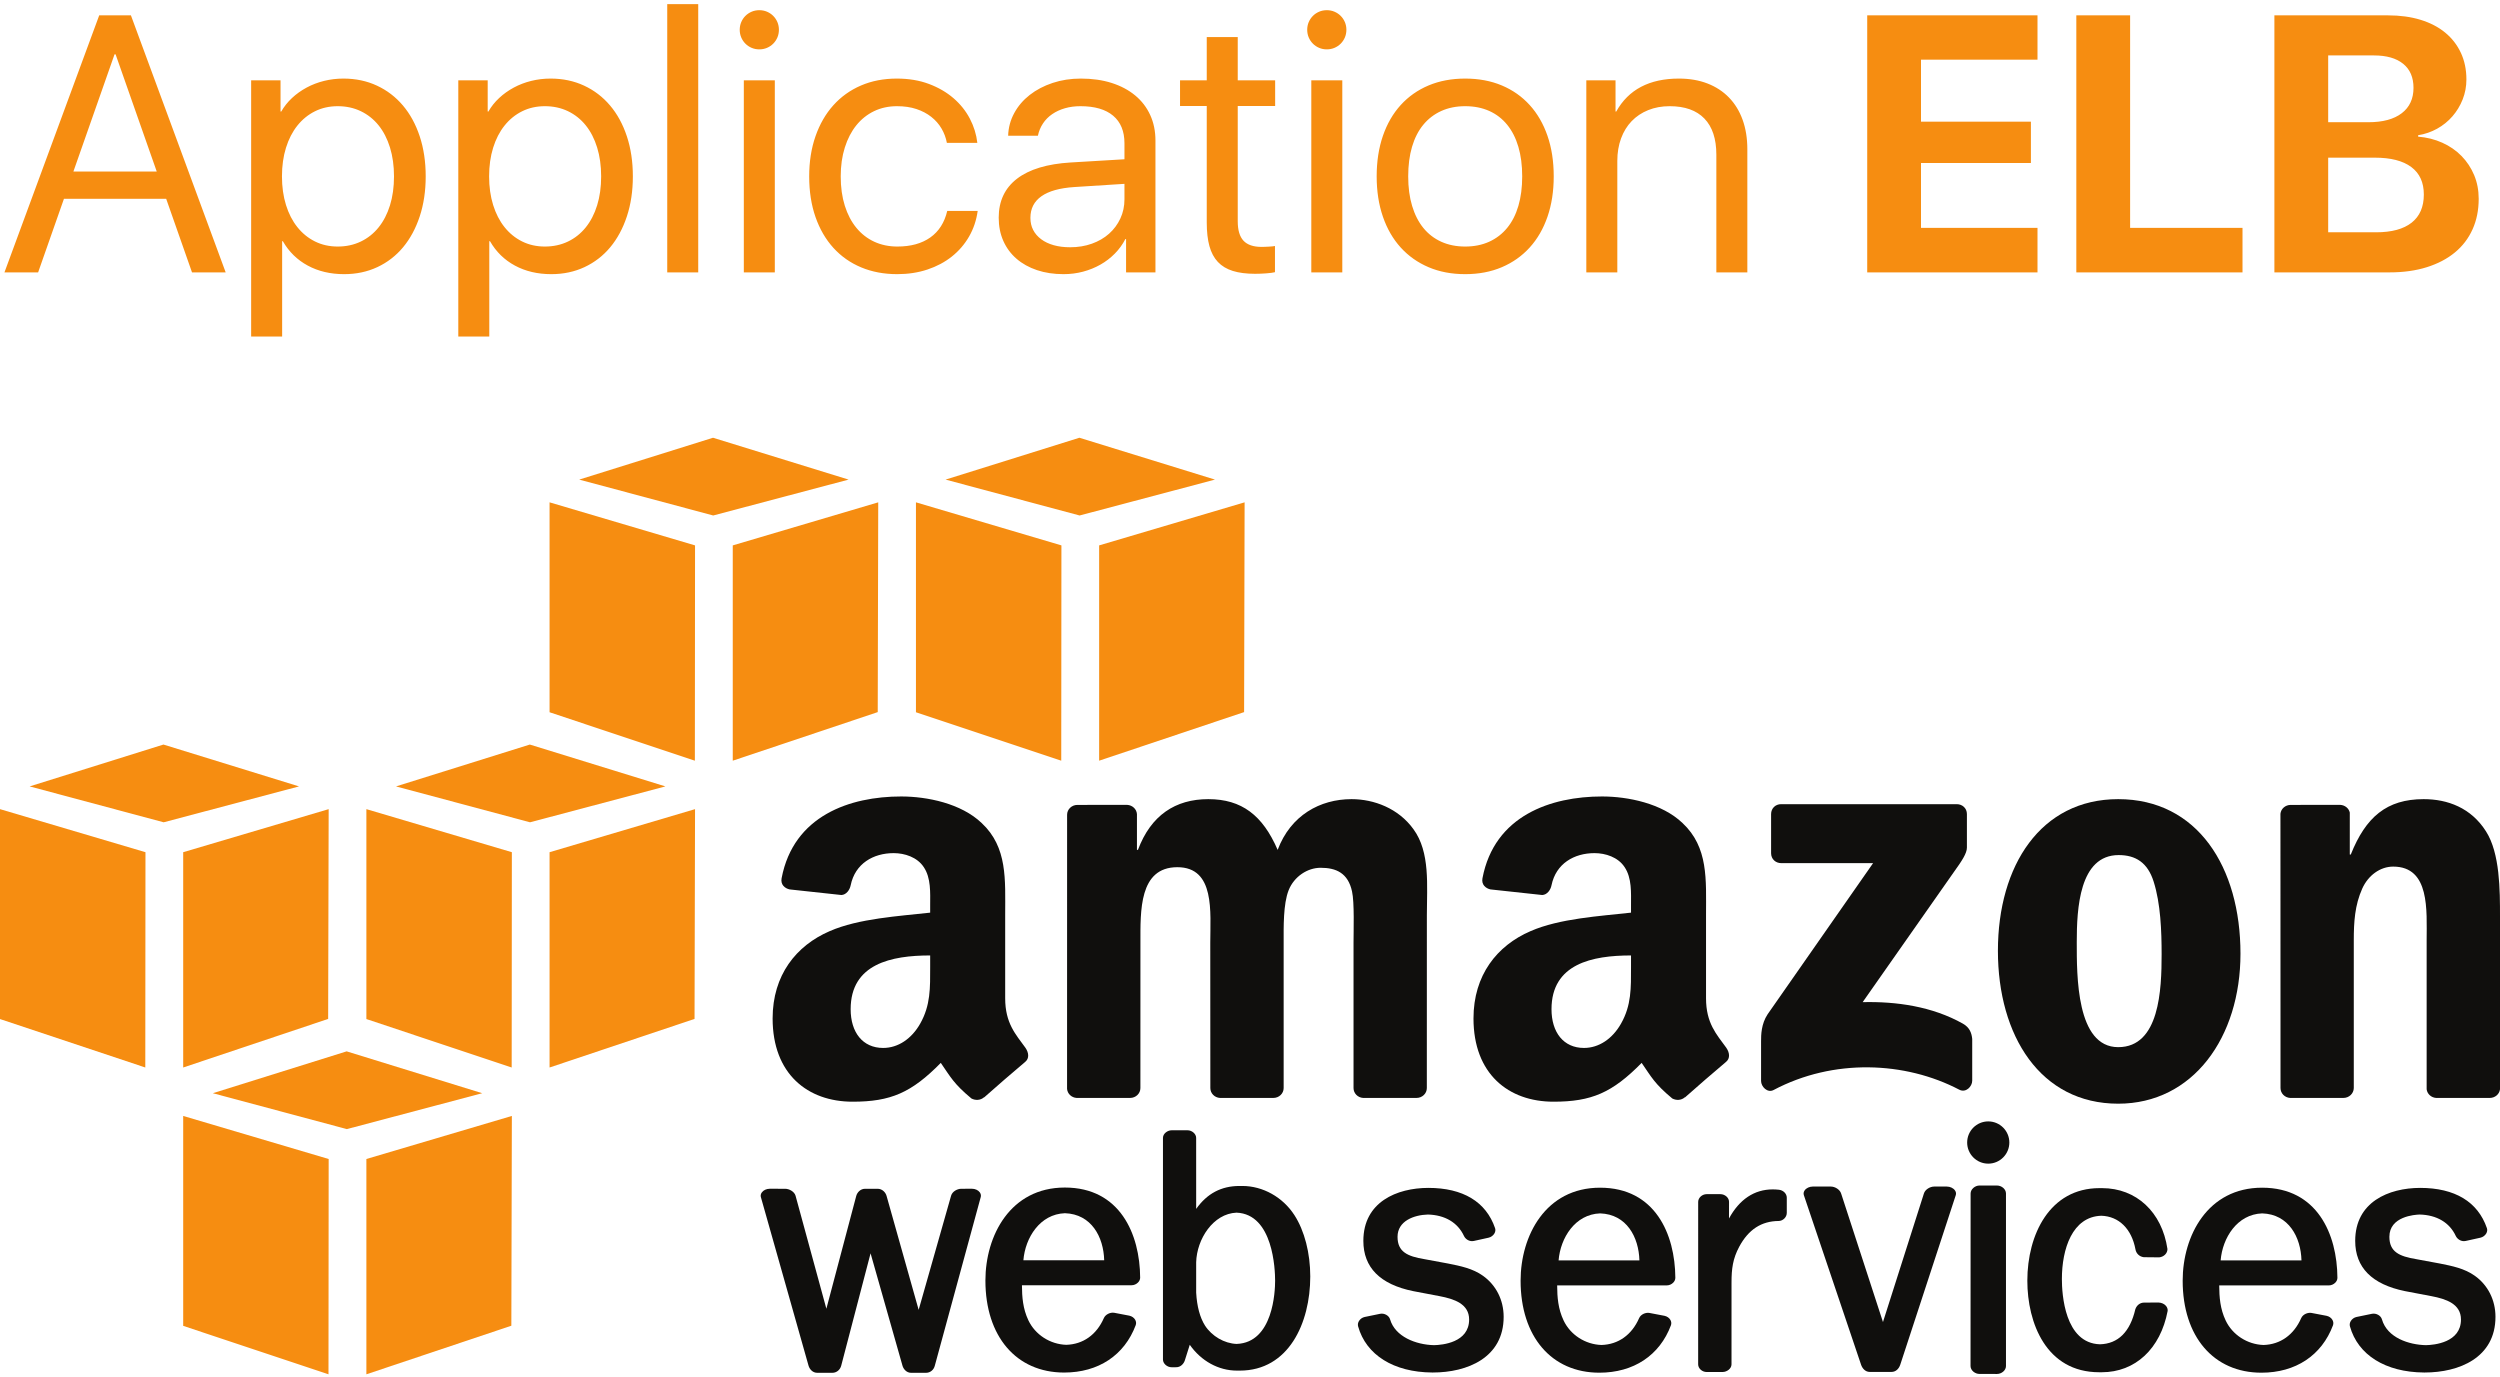
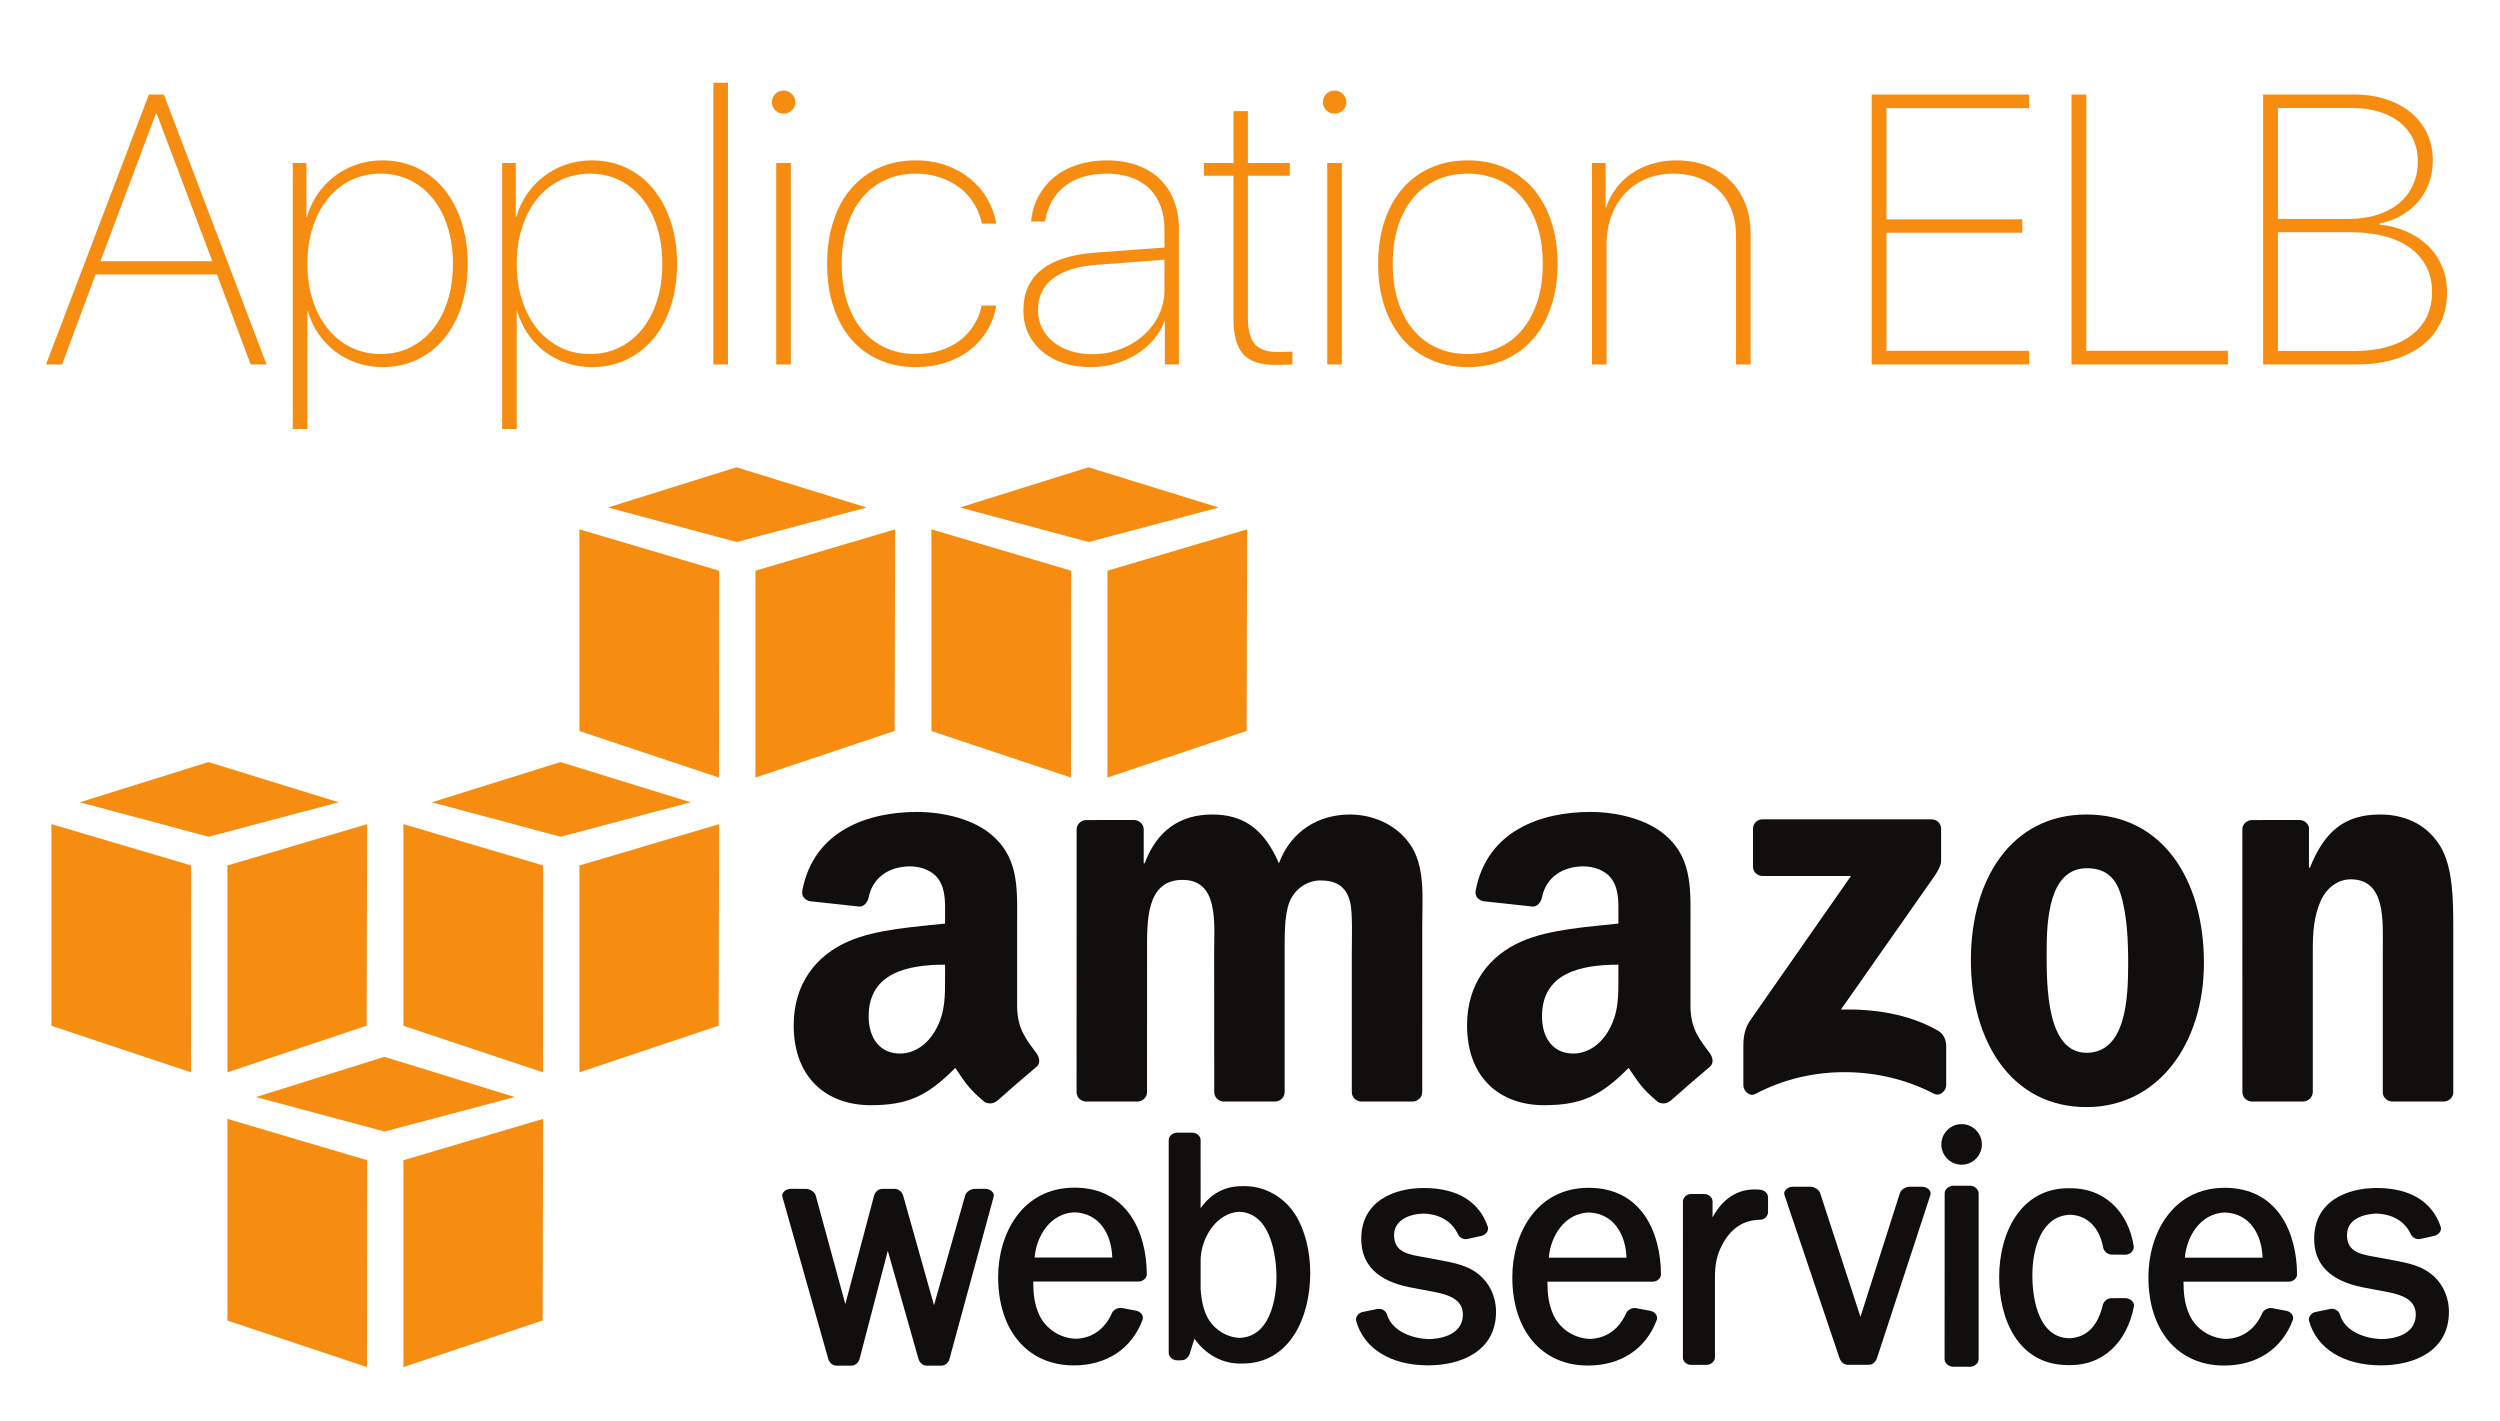
- <svg xmlns="http://www.w3.org/2000/svg" width="514px" height="283px" viewBox="0 0 514 283" version="1.1">
+ <svg xmlns="http://www.w3.org/2000/svg" width="535px" height="304px" viewBox="0 0 535 304" version="1.1">
  <defs />
  <g id="Page-1" stroke="none" stroke-width="1" fill="none" fill-rule="evenodd">
-     <g id="AWS" transform="translate(0, 90)">
+     <g id="AWS-logo" transform="translate(11, 100)">
      <g id="g10" transform="translate(257, 96.27867) scale(1, -1) translate(-257, -96.27867) ">
        <g id="g12">
          <path d="M142.864,126.158 L112.991,136.118 L112.991,179.278 L142.901,170.424 L142.864,126.158" id="path14" fill="#F68D11" />
          <path d="M150.655,170.424 L180.565,179.278 L180.461,136.148 L150.655,126.158 L150.655,170.424" id="path16" fill="#F68D11" />
          <path d="M174.472,183.951 L146.596,192.557 L119.084,183.951 L146.636,176.573 L174.472,183.951" id="path18" fill="#F68D11" />
          <path d="M218.192,126.158 L188.319,136.118 L188.319,179.278 L218.228,170.424 L218.192,126.158" id="path20" fill="#F68D11" />
          <path d="M225.983,170.424 L255.892,179.278 L255.788,136.148 L225.983,126.158 L225.983,170.424" id="path22" fill="#F68D11" />
          <path d="M249.8,183.951 L221.924,192.557 L194.412,183.951 L221.964,176.573 L249.8,183.951" id="path24" fill="#F68D11" />
          <path d="M29.909,107.345 L0,116.198 L0,73.039 L29.873,63.079 L29.909,107.345" id="path26" fill="#F68D11" />
          <path d="M37.664,107.345 L67.573,116.198 L67.469,73.068 L37.664,63.079 L37.664,107.345" id="path28" fill="#F68D11" />
          <path d="M61.481,120.872 L33.605,129.478 L6.093,120.872 L33.645,113.494 L61.481,120.872" id="path30" fill="#F68D11" />
          <path d="M105.201,63.079 L75.328,73.039 L75.328,116.198 L105.237,107.345 L105.201,63.079" id="path32" fill="#F68D11" />
          <path d="M112.991,107.345 L142.901,116.198 L142.797,73.068 L112.991,63.079 L112.991,107.345" id="path34" fill="#F68D11" />
          <path d="M136.808,120.872 L108.932,129.478 L81.42,120.872 L108.973,113.494 L136.808,120.872" id="path36" fill="#F68D11" />
          <path d="M67.537,0 L37.664,9.96 L37.664,53.119 L67.573,44.266 L67.537,0" id="path38" fill="#F68D11" />
          <path d="M75.328,44.266 L105.237,53.119 L105.133,9.989 L75.328,0 L75.328,44.266" id="path40" fill="#F68D11" />
          <path d="M99.144,57.793 L71.269,66.399 L43.756,57.793 L71.309,50.414 L99.144,57.793" id="path42" fill="#F68D11" />
          <path d="M199.829,38.152 L197.631,38.144 C196.824,38.144 195.796,37.6 195.544,36.717 L188.876,13.251 L182.282,36.666 C182.083,37.401 181.391,38.144 180.449,38.144 L177.847,38.144 C176.91,38.144 176.227,37.391 176.037,36.651 L169.902,13.479 L163.564,36.723 C163.314,37.573 162.26,38.144 161.434,38.144 L158.271,38.15 C157.595,38.15 156.967,37.86 156.63,37.393 C156.402,37.076 156.339,36.717 156.444,36.405 L166.237,1.772 C166.453,1.044 167.084,0.31 168.008,0.31 L171.153,0.31 C172.003,0.31 172.747,0.929 172.962,1.806 L178.989,24.876 L185.548,1.78 C185.746,1.073 186.38,0.31 187.309,0.31 L190.403,0.31 C191.263,0.31 191.988,0.907 192.201,1.783 L201.626,36.391 C201.737,36.724 201.673,37.095 201.448,37.407 C201.117,37.867 200.497,38.152 199.829,38.152" id="path44" fill="#100F0D" />
          <path d="M227.022,23.448 L210.408,23.448 C210.79,28.106 213.817,32.935 218.946,33.121 C224.404,32.943 226.901,28.224 227.022,23.448 L227.022,23.448 Z M218.934,38.399 C207.711,38.399 202.6,28.488 202.6,19.279 C202.6,7.786 208.954,0.361 218.788,0.361 C225.825,0.361 231.19,3.913 233.508,10.119 C233.632,10.474 233.593,10.859 233.399,11.205 C233.163,11.624 232.716,11.941 232.186,12.057 L229.071,12.652 C228.235,12.783 227.277,12.288 226.96,11.57 C225.447,8.122 222.688,6.165 219.227,6.063 C215.896,6.166 212.837,8.143 211.436,11.096 C210.297,13.509 210.129,15.887 210.11,18.305 L232.665,18.313 C233.138,18.313 233.627,18.521 233.973,18.871 C234.262,19.161 234.419,19.521 234.416,19.882 C234.361,28.835 230.265,38.399 218.934,38.399 L218.934,38.399 Z" id="path46" fill="#100F0D" />
          <path d="M262.164,19.224 C262.164,17.103 261.78,6.516 254.251,6.245 C251.727,6.341 249.177,7.823 247.752,10.014 C246.703,11.671 246.091,13.962 245.933,16.796 L245.933,23.025 C246.056,27.797 249.418,33.034 254.226,33.236 C261.781,32.938 262.164,21.512 262.164,19.224 L262.164,19.224 Z M255.431,38.721 L254.834,38.721 C251.109,38.721 248.181,37.175 245.933,34.006 L245.93,48.606 C245.93,49.426 245.083,50.173 244.147,50.173 L240.903,50.173 C240.056,50.173 239.107,49.503 239.105,48.606 L239.105,3.03 C239.109,2.202 239.956,1.45 240.891,1.45 L241.844,1.455 C242.743,1.455 243.383,2.179 243.599,2.852 L244.614,6.069 C246.971,2.725 250.522,0.76 254.321,0.76 L254.903,0.76 C264.912,0.76 269.391,10.486 269.391,20.123 C269.391,24.921 268.207,29.508 266.143,32.708 C263.758,36.417 259.653,38.721 255.431,38.721 L255.431,38.721 Z" id="path48" fill="#100F0D" />
          <path d="M304.907,20.25 C302.798,21.763 300.262,22.269 297.722,22.776 L292.851,23.678 C289.357,24.252 287.334,25.188 287.334,28.269 C287.334,31.526 290.712,32.771 293.577,32.849 C297.075,32.76 299.706,31.201 300.984,28.459 C301.287,27.812 301.959,27.378 302.658,27.378 C302.778,27.378 302.9,27.391 303.015,27.416 L306.055,28.087 C306.551,28.196 307.014,28.536 307.262,28.978 C307.461,29.328 307.504,29.711 307.385,30.053 C305.525,35.466 300.803,38.326 293.659,38.326 C287.204,38.312 280.306,35.445 280.306,27.436 C280.306,21.963 283.749,18.487 290.546,17.103 L295.999,16.065 C298.992,15.493 302.053,14.475 302.053,11.264 C302.053,6.512 296.516,6.027 294.842,5.992 C291.087,6.073 286.835,7.747 285.803,11.29 C285.596,12.069 284.614,12.62 283.753,12.441 L280.574,11.786 C280.096,11.685 279.658,11.374 279.403,10.955 C279.19,10.605 279.129,10.213 279.227,9.856 C280.868,3.976 286.549,0.431 294.426,0.371 L294.601,0.37 C301.635,0.37 309.151,3.379 309.151,11.82 C309.151,15.256 307.604,18.328 304.907,20.25" id="path50" fill="#100F0D" />
          <path d="M337.063,23.413 L320.445,23.413 C320.825,28.076 323.852,32.907 328.981,33.085 C334.437,32.912 336.937,28.193 337.063,23.413 L337.063,23.413 Z M328.972,38.367 C317.747,38.367 312.635,28.455 312.635,19.247 C312.635,7.755 318.99,0.331 328.825,0.331 C335.864,0.331 341.228,3.883 343.548,10.088 C343.671,10.444 343.632,10.83 343.437,11.176 C343.201,11.596 342.753,11.912 342.224,12.026 L339.105,12.621 C338.375,12.74 337.357,12.363 336.998,11.538 C335.484,8.092 332.724,6.135 329.266,6.029 C325.931,6.135 322.874,8.112 321.478,11.064 C320.337,13.471 320.168,15.851 320.151,18.275 L342.704,18.281 C343.174,18.281 343.66,18.488 344.006,18.835 C344.296,19.126 344.453,19.487 344.45,19.85 C344.398,28.802 340.306,38.367 328.972,38.367 L328.972,38.367 Z" id="path52" fill="#100F0D" />
          <path d="M365.748,37.946 C365.308,37.994 364.885,38.018 364.474,38.018 C360.688,38.018 357.614,35.962 355.481,32.034 L355.489,35.474 C355.485,36.307 354.653,37.039 353.708,37.039 L350.891,37.039 C349.968,37.039 349.152,36.304 349.146,35.46 L349.141,2.047 C349.141,1.209 349.956,0.472 350.887,0.472 L354.174,0.474 C355.029,0.474 355.992,1.144 355.999,2.047 L356.001,18.893 C356.001,21.67 356.261,23.763 357.589,26.239 C359.487,29.765 362.136,31.496 365.69,31.523 C366.581,31.53 367.363,32.306 367.363,33.186 L367.363,36.312 C367.363,37.129 366.653,37.847 365.748,37.946" id="path54" fill="#100F0D" />
          <path d="M400.255,38.602 L397.66,38.601 C396.847,38.601 395.804,38.018 395.552,37.162 L387.138,10.746 L378.547,37.136 C378.293,38.012 377.248,38.601 376.431,38.601 L372.724,38.604 C372.044,38.604 371.386,38.301 371.049,37.833 C370.823,37.52 370.761,37.164 370.873,36.833 L382.632,1.985 C382.858,1.296 383.457,0.49 384.406,0.49 L388.891,0.49 C389.714,0.49 390.389,1.05 390.698,1.989 L402.103,36.822 C402.217,37.152 402.156,37.509 401.931,37.823 C401.592,38.296 400.936,38.602 400.255,38.602" id="path56" fill="#100F0D" />
          <path d="M408.783,51.997 C406.392,51.997 404.448,50.05 404.448,47.653 C404.448,45.258 406.392,43.311 408.783,43.311 C411.175,43.311 413.121,45.258 413.121,47.653 C413.121,50.05 411.175,51.997 408.783,51.997" id="path58" fill="#100F0D" />
          <path d="M410.567,38.814 L407.008,38.818 C406.04,38.818 405.158,38.035 405.158,37.178 L405.141,1.7 C405.141,1.27 405.362,0.844 405.745,0.528 C406.097,0.24 406.545,0.074 406.996,0.074 L410.581,0.069 L410.583,0.069 C411.566,0.077 412.429,0.839 412.429,1.698 L412.429,37.178 C412.429,38.05 411.558,38.814 410.567,38.814" id="path60" fill="#100F0D" />
          <path d="M443.83,14.756 L440.858,14.745 C440.028,14.745 439.333,14.247 439.024,13.382 C437.938,8.703 435.479,6.278 431.75,6.171 C424.488,6.387 423.924,16.499 423.924,19.593 C423.924,25.764 426.063,32.423 432.035,32.599 C435.639,32.488 438.261,29.906 439.048,25.699 C439.196,24.84 439.857,24.19 440.758,24.077 L443.939,24.046 C444.889,24.149 445.635,24.868 445.628,25.759 C444.503,33.362 439.229,38.277 432.18,38.277 L431.936,38.27 L431.66,38.277 C421.409,38.277 416.82,28.719 416.82,19.247 C416.82,10.563 420.689,0.423 431.603,0.423 L432.126,0.423 C438.998,0.423 444.186,5.235 445.671,13.039 C445.704,13.41 445.576,13.782 445.312,14.084 C444.971,14.476 444.427,14.727 443.83,14.756" id="path62" fill="#100F0D" />
          <path d="M473.184,23.413 L456.563,23.413 C456.943,28.077 459.971,32.907 465.104,33.085 C470.56,32.912 473.059,28.193 473.184,23.413 L473.184,23.413 Z M465.092,38.367 C453.869,38.367 448.757,28.455 448.757,19.247 C448.757,7.755 455.113,0.331 464.947,0.331 C471.983,0.331 477.345,3.881 479.667,10.087 C479.788,10.444 479.748,10.832 479.554,11.176 C479.315,11.599 478.88,11.908 478.342,12.026 L475.227,12.621 C474.494,12.74 473.479,12.363 473.12,11.538 C471.602,8.092 468.841,6.135 465.384,6.028 C462.051,6.135 458.994,8.112 457.598,11.064 C456.456,13.475 456.287,15.855 456.269,18.275 L478.824,18.279 C479.298,18.279 479.788,18.488 480.135,18.839 C480.423,19.132 480.578,19.493 480.572,19.85 C480.52,28.802 476.427,38.367 465.092,38.367 L465.092,38.367 Z" id="path64" fill="#100F0D" />
          <path d="M508.828,20.25 C506.715,21.765 504.176,22.27 501.641,22.776 L496.77,23.678 C493.278,24.252 491.257,25.188 491.257,28.269 C491.257,32.47 496.475,32.821 497.493,32.849 C500.995,32.76 503.626,31.201 504.901,28.457 C505.207,27.811 505.881,27.378 506.581,27.378 C506.702,27.378 506.823,27.391 506.94,27.416 L509.978,28.087 C510.474,28.196 510.936,28.537 511.184,28.979 C511.381,29.33 511.424,29.711 511.306,30.053 C509.448,35.466 504.725,38.326 497.577,38.326 C491.125,38.312 484.229,35.445 484.229,27.436 C484.229,21.961 487.671,18.485 494.467,17.103 L499.921,16.065 C502.915,15.493 505.975,14.475 505.975,11.264 C505.975,6.512 500.439,6.027 498.765,5.992 C495.283,6.067 490.827,7.503 489.727,11.286 C489.525,12.069 488.545,12.619 487.669,12.441 L484.495,11.786 C484.014,11.684 483.575,11.371 483.321,10.95 C483.109,10.6 483.048,10.211 483.148,9.856 C484.784,3.976 490.465,0.431 498.342,0.371 L498.517,0.37 C505.552,0.37 513.069,3.379 513.069,11.82 C513.069,15.258 511.523,18.331 508.828,20.25" id="path66" fill="#100F0D" />
          <path d="M364.137,107.122 L364.137,115.178 C364.141,116.4 365.07,117.22 366.184,117.219 L402.314,117.22 C403.467,117.22 404.397,116.38 404.397,115.187 L404.397,108.278 C404.386,107.122 403.408,105.61 401.675,103.208 L382.962,76.515 C389.906,76.68 397.257,75.641 403.566,72.097 C404.992,71.298 405.371,70.113 405.487,68.956 L405.487,60.359 C405.487,59.174 404.189,57.804 402.826,58.518 C391.706,64.338 376.947,64.974 364.648,58.45 C363.392,57.781 362.076,59.129 362.076,60.315 L362.076,68.483 C362.076,69.786 362.103,72.025 363.42,74.019 L385.105,105.092 L366.227,105.096 C365.072,105.096 364.148,105.918 364.137,107.122" id="path68" fill="#100F0D" />
          <path d="M232.347,56.822 L221.352,56.822 C220.308,56.891 219.471,57.678 219.388,58.682 L219.396,115.041 C219.396,116.169 220.346,117.069 221.516,117.069 L231.753,117.075 C232.825,117.015 233.683,116.207 233.756,115.182 L233.756,107.818 L233.96,107.818 C236.625,114.938 241.653,118.253 248.424,118.253 C255.297,118.253 259.608,114.938 262.686,107.818 C265.356,114.938 271.408,118.253 277.877,118.253 C282.494,118.253 287.515,116.359 290.594,112.092 C294.082,107.345 293.363,100.471 293.363,94.42 L293.357,58.853 C293.357,57.728 292.407,56.822 291.239,56.822 L280.261,56.822 C279.155,56.891 278.286,57.772 278.286,58.848 L278.286,88.728 C278.286,91.099 278.488,97.031 277.977,99.282 C277.153,103.081 274.69,104.142 271.514,104.142 C268.843,104.142 266.071,102.363 264.943,99.523 C263.815,96.672 263.919,91.929 263.919,88.728 L263.919,58.853 C263.919,57.728 262.97,56.822 261.799,56.822 L250.819,56.822 C249.719,56.891 248.847,57.772 248.847,58.848 L248.832,88.728 C248.832,95.014 249.862,104.261 242.065,104.261 C234.165,104.261 234.473,95.25 234.473,88.728 L234.466,58.853 C234.47,57.728 233.52,56.822 232.347,56.822" id="path70" fill="#100F0D" />
          <path d="M435.603,106.754 C427.493,106.754 426.982,95.725 426.982,88.844 C426.982,81.967 426.88,67.262 435.503,67.262 C444.021,67.262 444.429,79.122 444.429,86.356 C444.429,91.099 444.227,96.79 442.79,101.297 C441.555,105.212 439.094,106.754 435.603,106.754 L435.603,106.754 Z M435.503,118.253 C451.816,118.253 460.641,104.261 460.641,86.478 C460.641,69.278 450.89,55.638 435.503,55.638 C419.495,55.638 410.771,69.635 410.771,87.068 C410.771,104.62 419.593,118.253 435.503,118.253 L435.503,118.253 Z" id="path72" fill="#100F0D" />
          <path d="M481.8,56.822 L470.847,56.822 C469.744,56.891 468.874,57.772 468.874,58.848 L468.859,115.232 C468.95,116.259 469.862,117.069 470.966,117.069 L481.165,117.075 C482.126,117.022 482.915,116.369 483.117,115.496 L483.117,106.872 L483.325,106.872 C486.399,114.582 490.712,118.253 498.301,118.253 C503.227,118.253 508.052,116.479 511.129,111.616 C514,107.111 514,99.523 514,94.067 L514,58.599 C513.877,57.6 512.985,56.822 511.9,56.822 L500.875,56.822 C499.858,56.888 499.041,57.639 498.918,58.599 L498.918,89.202 C498.918,95.369 499.638,104.384 492.042,104.384 C489.376,104.384 486.916,102.601 485.683,99.877 C484.143,96.439 483.939,93 483.939,89.202 L483.939,58.853 C483.92,57.728 482.969,56.822 481.8,56.822" id="path74" fill="#100F0D" />
          <path d="M346.417,56.965 C345.688,56.315 344.645,56.272 343.823,56.709 C340.173,59.741 339.517,61.146 337.522,64.029 C331.488,57.889 327.215,56.048 319.402,56.048 C310.145,56.048 302.949,61.753 302.949,73.163 C302.949,82.075 307.78,88.137 314.669,91.11 C320.633,93.725 328.963,94.201 335.337,94.917 L335.337,96.341 C335.337,98.955 335.542,102.046 333.998,104.303 C332.665,106.324 330.094,107.154 327.829,107.154 C323.636,107.154 319.911,105.006 318.993,100.558 C318.807,99.571 318.081,98.589 317.085,98.542 L306.434,99.695 C305.532,99.897 304.534,100.615 304.794,101.987 C307.242,114.901 318.914,118.803 329.374,118.803 C334.718,118.803 341.714,117.378 345.93,113.338 C351.275,108.344 350.76,101.689 350.76,94.438 L350.76,77.331 C350.76,72.185 352.901,69.926 354.914,67.153 C355.61,66.152 355.768,64.967 354.873,64.233 C352.628,62.354 348.639,58.896 346.447,56.941 L346.417,56.965 L346.417,56.965 Z M335.337,83.742 C335.337,79.462 335.439,75.893 333.279,72.093 C331.531,69 328.753,67.1 325.668,67.1 C321.456,67.1 318.989,70.308 318.989,75.064 C318.989,84.415 327.388,86.117 335.337,86.117 L335.337,83.742 L335.337,83.742 Z" id="path76" fill="#100F0D" />
          <path d="M202.327,56.965 C201.6,56.315 200.549,56.272 199.727,56.709 C196.077,59.741 195.423,61.146 193.426,64.029 C187.395,57.889 183.12,56.048 175.303,56.048 C166.049,56.048 158.85,61.753 158.85,73.163 C158.85,82.075 163.686,88.137 170.575,91.11 C176.54,93.725 184.869,94.201 191.243,94.917 L191.243,96.341 C191.243,98.955 191.451,102.046 189.906,104.303 C188.57,106.324 185.997,107.154 183.738,107.154 C179.546,107.154 175.816,105.006 174.902,100.558 C174.711,99.571 173.988,98.589 172.993,98.542 L162.338,99.695 C161.438,99.897 160.439,100.615 160.697,101.987 C163.145,114.901 174.818,118.803 185.277,118.803 C190.628,118.803 197.617,117.378 201.835,113.338 C207.182,108.344 206.666,101.689 206.666,94.438 L206.666,77.331 C206.666,72.185 208.808,69.926 210.815,67.153 C211.515,66.152 211.674,64.967 210.781,64.233 C208.534,62.354 204.543,58.896 202.352,56.941 L202.327,56.965 L202.327,56.965 Z M191.243,83.742 C191.243,79.462 191.344,75.893 189.189,72.093 C187.442,69 184.661,67.1 181.58,67.1 C177.36,67.1 174.894,70.308 174.894,75.064 C174.894,84.415 183.291,86.117 191.243,86.117 L191.243,83.742 L191.243,83.742 Z" id="path78" fill="#100F0D" />
        </g>
      </g>
    </g>
-     <g id="Name" fill="#F68D11">
-       <path d="M34.167,40.875 L13.147,40.875 L7.837,56 L0.916,56 L20.398,3.156 L26.917,3.156 L46.399,56 L39.478,56 L34.167,40.875 Z M15.088,35.272 L32.227,35.272 L23.767,11.176 L23.547,11.176 L15.088,35.272 Z M70.605,16.156 C73.12,16.156 75.415,16.638 77.49,17.603 C79.565,18.567 81.348,19.928 82.837,21.686 C84.326,23.444 85.48,25.562 86.298,28.04 C87.115,30.518 87.524,33.258 87.524,36.261 C87.524,39.264 87.115,42.005 86.298,44.483 C85.48,46.961 84.338,49.079 82.874,50.836 C81.409,52.594 79.645,53.955 77.582,54.92 C75.519,55.884 73.242,56.366 70.752,56.366 C67.944,56.366 65.454,55.78 63.281,54.608 C61.108,53.437 59.399,51.764 58.154,49.591 L58.008,49.591 L58.008,69.184 L51.636,69.184 L51.636,16.522 L57.678,16.522 L57.678,22.931 L57.825,22.931 C58.411,21.906 59.149,20.978 60.04,20.148 C60.931,19.318 61.932,18.604 63.043,18.006 C64.154,17.407 65.35,16.95 66.632,16.632 C67.914,16.315 69.238,16.156 70.605,16.156 L70.605,16.156 Z M69.434,50.69 C71.167,50.69 72.748,50.348 74.176,49.665 C75.604,48.981 76.825,48.011 77.838,46.753 C78.851,45.496 79.633,43.982 80.182,42.212 C80.731,40.442 81.006,38.459 81.006,36.261 C81.006,34.088 80.731,32.111 80.182,30.329 C79.633,28.546 78.851,27.027 77.838,25.769 C76.825,24.512 75.604,23.542 74.176,22.858 C72.748,22.174 71.167,21.833 69.434,21.833 C67.725,21.833 66.168,22.18 64.764,22.876 C63.361,23.572 62.152,24.555 61.139,25.824 C60.126,27.094 59.344,28.614 58.795,30.384 C58.246,32.154 57.971,34.113 57.971,36.261 C57.971,38.41 58.246,40.369 58.795,42.139 C59.344,43.909 60.126,45.429 61.139,46.698 C62.152,47.968 63.361,48.95 64.764,49.646 C66.168,50.342 67.725,50.69 69.434,50.69 L69.434,50.69 Z M113.196,16.156 C115.71,16.156 118.005,16.638 120.081,17.603 C122.156,18.567 123.938,19.928 125.427,21.686 C126.917,23.444 128.07,25.562 128.888,28.04 C129.706,30.518 130.115,33.258 130.115,36.261 C130.115,39.264 129.706,42.005 128.888,44.483 C128.07,46.961 126.929,49.079 125.464,50.836 C123.999,52.594 122.235,53.955 120.172,54.92 C118.109,55.884 115.833,56.366 113.342,56.366 C110.535,56.366 108.044,55.78 105.872,54.608 C103.699,53.437 101.99,51.764 100.745,49.591 L100.598,49.591 L100.598,69.184 L94.226,69.184 L94.226,16.522 L100.269,16.522 L100.269,22.931 L100.415,22.931 C101.001,21.906 101.739,20.978 102.631,20.148 C103.522,19.318 104.523,18.604 105.634,18.006 C106.744,17.407 107.941,16.95 109.222,16.632 C110.504,16.315 111.829,16.156 113.196,16.156 L113.196,16.156 Z M112.024,50.69 C113.757,50.69 115.338,50.348 116.766,49.665 C118.195,48.981 119.415,48.011 120.428,46.753 C121.442,45.496 122.223,43.982 122.772,42.212 C123.322,40.442 123.596,38.459 123.596,36.261 C123.596,34.088 123.322,32.111 122.772,30.329 C122.223,28.546 121.442,27.027 120.428,25.769 C119.415,24.512 118.195,23.542 116.766,22.858 C115.338,22.174 113.757,21.833 112.024,21.833 C110.315,21.833 108.759,22.18 107.355,22.876 C105.951,23.572 104.742,24.555 103.729,25.824 C102.716,27.094 101.935,28.614 101.385,30.384 C100.836,32.154 100.562,34.113 100.562,36.261 C100.562,38.41 100.836,40.369 101.385,42.139 C101.935,43.909 102.716,45.429 103.729,46.698 C104.742,47.968 105.951,48.95 107.355,49.646 C108.759,50.342 110.315,50.69 112.024,50.69 L112.024,50.69 Z M137.183,0.849 L143.555,0.849 L143.555,56 L137.183,56 L137.183,0.849 Z M152.93,16.522 L159.302,16.522 L159.302,56 L152.93,56 L152.93,16.522 Z M156.116,10.15 C155.554,10.15 155.029,10.047 154.541,9.839 C154.053,9.632 153.625,9.345 153.259,8.979 C152.893,8.612 152.606,8.185 152.399,7.697 C152.191,7.208 152.087,6.684 152.087,6.122 C152.087,5.561 152.191,5.036 152.399,4.547 C152.606,4.059 152.893,3.632 153.259,3.266 C153.625,2.899 154.053,2.613 154.541,2.405 C155.029,2.198 155.554,2.094 156.116,2.094 C156.677,2.094 157.202,2.198 157.69,2.405 C158.179,2.613 158.606,2.899 158.972,3.266 C159.338,3.632 159.625,4.059 159.833,4.547 C160.04,5.036 160.144,5.561 160.144,6.122 C160.144,6.684 160.04,7.208 159.833,7.697 C159.625,8.185 159.338,8.612 158.972,8.979 C158.606,9.345 158.179,9.632 157.69,9.839 C157.202,10.047 156.677,10.15 156.116,10.15 L156.116,10.15 Z M194.678,29.376 C194.482,28.327 194.116,27.344 193.579,26.428 C193.042,25.513 192.34,24.713 191.473,24.03 C190.607,23.346 189.587,22.809 188.416,22.418 C187.244,22.028 185.913,21.833 184.424,21.833 C182.69,21.833 181.116,22.174 179.7,22.858 C178.284,23.542 177.069,24.512 176.056,25.769 C175.043,27.027 174.255,28.546 173.694,30.329 C173.132,32.111 172.852,34.088 172.852,36.261 C172.852,38.507 173.132,40.521 173.694,42.304 C174.255,44.086 175.049,45.6 176.074,46.845 C177.1,48.09 178.326,49.042 179.755,49.701 C181.183,50.36 182.764,50.69 184.497,50.69 C187.256,50.69 189.514,50.067 191.272,48.822 C193.03,47.577 194.189,45.758 194.751,43.366 L201.013,43.366 C200.745,45.294 200.153,47.052 199.237,48.639 C198.322,50.226 197.144,51.593 195.703,52.741 C194.263,53.888 192.59,54.779 190.686,55.414 C188.782,56.049 186.707,56.366 184.46,56.366 C181.75,56.366 179.285,55.902 177.063,54.975 C174.841,54.047 172.937,52.71 171.35,50.965 C169.763,49.219 168.536,47.107 167.67,44.629 C166.803,42.151 166.37,39.362 166.37,36.261 C166.37,33.234 166.803,30.481 167.67,28.003 C168.536,25.525 169.757,23.407 171.332,21.649 C172.907,19.892 174.799,18.537 177.008,17.584 C179.218,16.632 181.677,16.156 184.387,16.156 C186.829,16.156 189.026,16.522 190.979,17.255 C192.932,17.987 194.617,18.964 196.033,20.185 C197.449,21.405 198.572,22.809 199.402,24.396 C200.232,25.983 200.745,27.643 200.94,29.376 L194.678,29.376 Z M220.02,50.836 C221.631,50.836 223.12,50.592 224.487,50.104 C225.854,49.616 227.032,48.932 228.021,48.053 C229.01,47.174 229.785,46.131 230.347,44.922 C230.908,43.714 231.189,42.401 231.189,40.985 L231.189,37.799 L220.862,38.458 C217.883,38.654 215.637,39.282 214.124,40.344 C212.61,41.406 211.853,42.89 211.853,44.794 C211.853,45.722 212.042,46.552 212.421,47.284 C212.799,48.017 213.348,48.651 214.069,49.188 C214.789,49.726 215.649,50.135 216.65,50.415 C217.651,50.696 218.774,50.836 220.02,50.836 L220.02,50.836 Z M218.665,56.366 C216.663,56.366 214.844,56.092 213.208,55.542 C211.572,54.993 210.168,54.212 208.997,53.198 C207.825,52.185 206.921,50.965 206.287,49.536 C205.652,48.108 205.334,46.515 205.334,44.757 C205.334,41.339 206.592,38.666 209.106,36.737 C211.621,34.809 215.295,33.698 220.129,33.405 L231.189,32.746 L231.189,29.45 C231.189,26.984 230.414,25.098 228.864,23.792 C227.313,22.486 225.073,21.833 222.144,21.833 C220.996,21.833 219.934,21.973 218.958,22.254 C217.981,22.534 217.108,22.937 216.339,23.462 C215.57,23.987 214.935,24.628 214.435,25.385 C213.934,26.142 213.586,26.984 213.391,27.912 L207.275,27.912 C207.324,26.251 207.739,24.701 208.521,23.261 C209.302,21.82 210.364,20.575 211.707,19.525 C213.049,18.476 214.618,17.652 216.412,17.053 C218.207,16.455 220.142,16.156 222.217,16.156 C224.561,16.156 226.672,16.455 228.552,17.053 C230.432,17.652 232.043,18.506 233.386,19.617 C234.729,20.728 235.76,22.071 236.481,23.645 C237.201,25.22 237.561,26.972 237.561,28.9 L237.561,56 L231.519,56 L231.519,49.152 L231.372,49.152 C230.811,50.25 230.09,51.245 229.211,52.136 C228.333,53.028 227.344,53.784 226.245,54.407 C225.146,55.03 223.956,55.512 222.675,55.854 C221.393,56.195 220.056,56.366 218.665,56.366 L218.665,56.366 Z M254.48,7.624 L254.48,16.522 L262.17,16.522 L262.17,21.796 L254.48,21.796 L254.48,45.49 C254.48,47.321 254.877,48.657 255.67,49.5 C256.464,50.342 257.703,50.763 259.387,50.763 C259.583,50.763 259.814,50.757 260.083,50.745 C260.352,50.733 260.62,50.72 260.889,50.708 C261.157,50.696 261.401,50.678 261.621,50.653 C261.841,50.629 262.012,50.604 262.134,50.58 L262.134,55.963 C261.743,56.061 261.151,56.14 260.358,56.201 C259.564,56.262 258.789,56.293 258.032,56.293 C256.25,56.293 254.73,56.098 253.473,55.707 C252.216,55.316 251.19,54.7 250.397,53.858 C249.603,53.015 249.023,51.929 248.657,50.598 C248.291,49.268 248.108,47.65 248.108,45.746 L248.108,21.796 L242.615,21.796 L242.615,16.522 L248.108,16.522 L248.108,7.624 L254.48,7.624 Z M269.604,16.522 L275.977,16.522 L275.977,56 L269.604,56 L269.604,16.522 Z M272.791,10.15 C272.229,10.15 271.704,10.047 271.216,9.839 C270.728,9.632 270.3,9.345 269.934,8.979 C269.568,8.612 269.281,8.185 269.073,7.697 C268.866,7.208 268.762,6.684 268.762,6.122 C268.762,5.561 268.866,5.036 269.073,4.547 C269.281,4.059 269.568,3.632 269.934,3.266 C270.3,2.899 270.728,2.613 271.216,2.405 C271.704,2.198 272.229,2.094 272.791,2.094 C273.352,2.094 273.877,2.198 274.365,2.405 C274.854,2.613 275.281,2.899 275.647,3.266 C276.013,3.632 276.3,4.059 276.508,4.547 C276.715,5.036 276.819,5.561 276.819,6.122 C276.819,6.684 276.715,7.208 276.508,7.697 C276.3,8.185 276.013,8.612 275.647,8.979 C275.281,9.345 274.854,9.632 274.365,9.839 C273.877,10.047 273.352,10.15 272.791,10.15 L272.791,10.15 Z M301.245,56.366 C298.462,56.366 295.953,55.89 293.719,54.938 C291.486,53.986 289.575,52.637 287.988,50.891 C286.401,49.146 285.181,47.034 284.326,44.556 C283.472,42.078 283.044,39.313 283.044,36.261 C283.044,33.185 283.472,30.408 284.326,27.93 C285.181,25.452 286.401,23.34 287.988,21.594 C289.575,19.849 291.486,18.506 293.719,17.566 C295.953,16.626 298.462,16.156 301.245,16.156 C304.028,16.156 306.537,16.626 308.771,17.566 C311.005,18.506 312.915,19.849 314.502,21.594 C316.089,23.34 317.31,25.452 318.164,27.93 C319.019,30.408 319.446,33.185 319.446,36.261 C319.446,39.313 319.019,42.078 318.164,44.556 C317.31,47.034 316.089,49.146 314.502,50.891 C312.915,52.637 311.005,53.986 308.771,54.938 C306.537,55.89 304.028,56.366 301.245,56.366 L301.245,56.366 Z M301.245,50.69 C303.076,50.69 304.718,50.36 306.171,49.701 C307.623,49.042 308.856,48.096 309.869,46.863 C310.883,45.63 311.652,44.123 312.177,42.34 C312.701,40.558 312.964,38.532 312.964,36.261 C312.964,33.991 312.701,31.964 312.177,30.182 C311.652,28.4 310.883,26.886 309.869,25.641 C308.856,24.396 307.623,23.45 306.171,22.803 C304.718,22.156 303.076,21.833 301.245,21.833 C299.414,21.833 297.772,22.162 296.32,22.821 C294.867,23.48 293.634,24.427 292.621,25.659 C291.608,26.892 290.839,28.4 290.314,30.182 C289.789,31.964 289.526,33.991 289.526,36.261 C289.526,38.532 289.795,40.558 290.332,42.34 C290.869,44.123 291.638,45.63 292.639,46.863 C293.64,48.096 294.867,49.042 296.32,49.701 C297.772,50.36 299.414,50.69 301.245,50.69 L301.245,50.69 Z M326.147,16.522 L332.153,16.522 L332.153,22.931 L332.3,22.931 C334.814,18.415 339.111,16.156 345.19,16.156 C347.363,16.156 349.316,16.492 351.05,17.163 C352.783,17.835 354.26,18.799 355.481,20.056 C356.702,21.314 357.635,22.84 358.282,24.634 C358.929,26.428 359.253,28.449 359.253,30.695 L359.253,56 L352.881,56 L352.881,31.793 C352.881,28.546 352.063,26.074 350.427,24.378 C348.791,22.681 346.411,21.833 343.286,21.833 C341.675,21.833 340.204,22.101 338.873,22.638 C337.543,23.175 336.407,23.932 335.468,24.909 C334.528,25.885 333.801,27.069 333.289,28.461 C332.776,29.853 332.52,31.391 332.52,33.075 L332.52,56 L326.147,56 L326.147,16.522 Z M418.909,56 L383.899,56 L383.899,3.156 L418.909,3.156 L418.909,12.274 L394.958,12.274 L394.958,25.019 L417.554,25.019 L417.554,33.515 L394.958,33.515 L394.958,46.845 L418.909,46.845 L418.909,56 Z M461.06,56 L426.892,56 L426.892,3.156 L437.952,3.156 L437.952,46.845 L461.06,46.845 L461.06,56 Z M467.615,56 L467.615,3.156 L490.942,3.156 C493.433,3.156 495.673,3.461 497.662,4.071 C499.652,4.682 501.343,5.561 502.734,6.708 C504.126,7.855 505.2,9.241 505.957,10.865 C506.714,12.488 507.092,14.313 507.092,16.339 C507.092,17.78 506.836,19.147 506.323,20.441 C505.811,21.735 505.109,22.895 504.218,23.92 C503.326,24.945 502.277,25.794 501.068,26.465 C499.86,27.136 498.56,27.582 497.168,27.802 L497.168,28.095 C498.95,28.241 500.604,28.656 502.13,29.34 C503.656,30.023 504.974,30.933 506.085,32.068 C507.196,33.203 508.063,34.516 508.685,36.005 C509.308,37.494 509.619,39.118 509.619,40.875 C509.619,43.195 509.198,45.288 508.356,47.156 C507.513,49.024 506.299,50.611 504.712,51.917 C503.125,53.223 501.202,54.23 498.944,54.938 C496.686,55.646 494.153,56 491.345,56 L467.615,56 Z M478.674,25.128 L486.951,25.128 C489.905,25.128 492.187,24.512 493.799,23.279 C495.41,22.046 496.216,20.307 496.216,18.061 C496.216,15.912 495.508,14.264 494.092,13.117 C492.676,11.969 490.674,11.396 488.086,11.396 L478.674,11.396 L478.674,25.128 Z M488.525,47.76 C491.724,47.76 494.159,47.101 495.831,45.783 C497.504,44.464 498.34,42.536 498.34,39.997 C498.34,37.506 497.479,35.62 495.758,34.339 C494.037,33.057 491.541,32.416 488.269,32.416 L478.674,32.416 L478.674,47.76 L488.525,47.76 Z" id="Application-ELB" />
+     <g id="Title-Vector" transform="translate(9, -1)" fill="#F68D11">
+       <path d="M37.437,59.741 L11.451,59.741 L4.284,79 L0.841,79 L22.862,21.224 L26.065,21.224 L48.047,79 L44.644,79 L37.437,59.741 Z M12.492,56.898 L36.436,56.898 L24.544,25.348 L24.344,25.348 L12.492,56.898 Z M72.831,35.317 C75.527,35.317 77.996,35.851 80.238,36.919 C82.48,37.987 84.402,39.495 86.004,41.443 C87.605,43.392 88.853,45.728 89.748,48.45 C90.642,51.173 91.089,54.176 91.089,57.459 C91.089,60.742 90.648,63.745 89.768,66.468 C88.887,69.19 87.646,71.519 86.044,73.455 C84.442,75.39 82.521,76.891 80.278,77.959 C78.036,79.027 75.567,79.561 72.871,79.561 C70.869,79.561 69.001,79.254 67.266,78.64 C65.531,78.026 63.976,77.185 62.601,76.117 C61.226,75.049 60.052,73.788 59.078,72.333 C58.103,70.879 57.376,69.311 56.896,67.629 L56.775,67.629 L56.775,92.813 L53.652,92.813 L53.652,35.878 L56.575,35.878 L56.575,47.409 L56.695,47.409 C57.176,45.701 57.916,44.106 58.917,42.625 C59.918,41.143 61.12,39.862 62.521,38.781 C63.922,37.7 65.497,36.852 67.246,36.238 C68.994,35.624 70.856,35.317 72.831,35.317 L72.831,35.317 Z M72.471,76.758 C74.766,76.758 76.862,76.291 78.757,75.356 C80.652,74.422 82.28,73.108 83.642,71.413 C85.003,69.718 86.057,67.689 86.805,65.327 C87.552,62.964 87.926,60.342 87.926,57.459 C87.926,54.576 87.552,51.954 86.805,49.591 C86.057,47.229 85.003,45.2 83.642,43.505 C82.28,41.81 80.652,40.496 78.757,39.562 C76.862,38.627 74.766,38.16 72.471,38.16 C70.148,38.16 68.026,38.627 66.104,39.562 C64.183,40.496 62.534,41.817 61.16,43.525 C59.785,45.234 58.711,47.269 57.937,49.631 C57.162,51.994 56.775,54.603 56.775,57.459 C56.775,60.315 57.162,62.924 57.937,65.287 C58.711,67.649 59.785,69.678 61.16,71.373 C62.534,73.068 64.183,74.389 66.104,75.336 C68.026,76.284 70.148,76.758 72.471,76.758 L72.471,76.758 Z M117.635,35.317 C120.331,35.317 122.8,35.851 125.042,36.919 C127.284,37.987 129.206,39.495 130.808,41.443 C132.409,43.392 133.657,45.728 134.551,48.45 C135.445,51.173 135.893,54.176 135.893,57.459 C135.893,60.742 135.452,63.745 134.571,66.468 C133.69,69.19 132.449,71.519 130.848,73.455 C129.246,75.39 127.324,76.891 125.082,77.959 C122.84,79.027 120.371,79.561 117.675,79.561 C115.673,79.561 113.804,79.254 112.069,78.64 C110.334,78.026 108.779,77.185 107.405,76.117 C106.03,75.049 104.856,73.788 103.881,72.333 C102.907,70.879 102.18,69.311 101.699,67.629 L101.579,67.629 L101.579,92.813 L98.456,92.813 L98.456,35.878 L101.379,35.878 L101.379,47.409 L101.499,47.409 C101.979,45.701 102.72,44.106 103.721,42.625 C104.722,41.143 105.923,39.862 107.325,38.781 C108.726,37.7 110.301,36.852 112.049,36.238 C113.798,35.624 115.659,35.317 117.635,35.317 L117.635,35.317 Z M117.274,76.758 C119.57,76.758 121.665,76.291 123.561,75.356 C125.456,74.422 127.084,73.108 128.445,71.413 C129.807,69.718 130.861,67.689 131.608,65.327 C132.356,62.964 132.729,60.342 132.729,57.459 C132.729,54.576 132.356,51.954 131.608,49.591 C130.861,47.229 129.807,45.2 128.445,43.505 C127.084,41.81 125.456,40.496 123.561,39.562 C121.665,38.627 119.57,38.16 117.274,38.16 C114.952,38.16 112.83,38.627 110.908,39.562 C108.986,40.496 107.338,41.817 105.963,43.525 C104.589,45.234 103.514,47.269 102.74,49.631 C101.966,51.994 101.579,54.603 101.579,57.459 C101.579,60.315 101.966,62.924 102.74,65.287 C103.514,67.649 104.589,69.678 105.963,71.373 C107.338,73.068 108.986,74.389 110.908,75.336 C112.83,76.284 114.952,76.758 117.274,76.758 L117.274,76.758 Z M143.66,18.701 L146.783,18.701 L146.783,79 L143.66,79 L143.66,18.701 Z M157.113,35.878 L160.236,35.878 L160.236,79 L157.113,79 L157.113,35.878 Z M158.675,25.308 C157.981,25.308 157.394,25.074 156.913,24.607 C156.433,24.14 156.192,23.559 156.192,22.865 C156.192,22.171 156.433,21.584 156.913,21.104 C157.394,20.623 157.981,20.383 158.675,20.383 C159.369,20.383 159.963,20.623 160.457,21.104 C160.95,21.584 161.197,22.171 161.197,22.865 C161.197,23.559 160.95,24.14 160.457,24.607 C159.963,25.074 159.369,25.308 158.675,25.308 L158.675,25.308 Z M201.116,48.851 C200.796,47.302 200.235,45.874 199.435,44.566 C198.634,43.258 197.619,42.131 196.392,41.183 C195.164,40.236 193.756,39.495 192.167,38.961 C190.579,38.427 188.851,38.16 186.982,38.16 C184.553,38.16 182.365,38.614 180.416,39.521 C178.467,40.429 176.806,41.724 175.431,43.405 C174.056,45.087 172.995,47.116 172.248,49.491 C171.501,51.867 171.127,54.523 171.127,57.459 C171.127,60.422 171.501,63.091 172.248,65.467 C172.995,67.842 174.056,69.864 175.431,71.533 C176.806,73.201 178.474,74.489 180.436,75.396 C182.398,76.304 184.593,76.758 187.022,76.758 C188.864,76.758 190.573,76.511 192.147,76.017 C193.722,75.523 195.117,74.823 196.332,73.915 C197.546,73.007 198.56,71.913 199.375,70.632 C200.189,69.351 200.756,67.936 201.076,66.388 L204.199,66.388 C203.879,68.336 203.232,70.118 202.257,71.733 C201.283,73.348 200.049,74.736 198.554,75.897 C197.059,77.058 195.331,77.959 193.369,78.6 C191.407,79.24 189.291,79.561 187.022,79.561 C184.14,79.561 181.524,79.047 179.175,78.019 C176.826,76.991 174.824,75.517 173.169,73.595 C171.514,71.673 170.239,69.351 169.345,66.628 C168.451,63.905 168.004,60.849 168.004,57.459 C168.004,54.096 168.451,51.046 169.345,48.31 C170.239,45.574 171.514,43.245 173.169,41.323 C174.824,39.401 176.819,37.92 179.155,36.879 C181.49,35.838 184.1,35.317 186.982,35.317 C189.305,35.317 191.447,35.664 193.409,36.358 C195.371,37.052 197.099,38.007 198.594,39.221 C200.089,40.436 201.316,41.87 202.277,43.525 C203.238,45.18 203.879,46.955 204.199,48.851 L201.116,48.851 Z M224.699,76.798 C226.861,76.798 228.883,76.438 230.765,75.717 C232.647,74.996 234.289,74.015 235.69,72.774 C237.091,71.533 238.192,70.078 238.993,68.41 C239.794,66.741 240.194,64.946 240.194,63.024 L240.194,56.578 L225.82,57.659 C221.683,57.953 218.533,58.92 216.371,60.562 C214.209,62.204 213.128,64.479 213.128,67.389 C213.128,68.75 213.415,70.011 213.989,71.172 C214.563,72.334 215.363,73.328 216.391,74.155 C217.419,74.983 218.64,75.63 220.055,76.097 C221.469,76.564 223.018,76.798 224.699,76.798 L224.699,76.798 Z M224.299,79.561 C222.19,79.561 220.262,79.267 218.513,78.68 C216.765,78.092 215.257,77.258 213.989,76.177 C212.721,75.096 211.74,73.815 211.046,72.333 C210.352,70.852 210.005,69.204 210.005,67.389 C210.005,63.678 211.299,60.789 213.889,58.72 C216.478,56.652 220.322,55.43 225.42,55.057 L240.194,53.976 L240.194,50.132 C240.194,48.263 239.914,46.582 239.354,45.087 C238.793,43.592 237.986,42.338 236.931,41.323 C235.877,40.309 234.589,39.528 233.067,38.981 C231.546,38.434 229.811,38.16 227.862,38.16 C224.179,38.16 221.189,39.048 218.894,40.823 C216.598,42.598 215.183,45.127 214.649,48.41 L211.646,48.41 C211.833,46.408 212.361,44.606 213.228,43.005 C214.096,41.403 215.237,40.029 216.651,38.881 C218.066,37.733 219.728,36.852 221.636,36.238 C223.545,35.624 225.633,35.317 227.902,35.317 C230.251,35.317 232.38,35.658 234.289,36.338 C236.197,37.019 237.812,37.987 239.133,39.241 C240.455,40.496 241.476,42.031 242.196,43.846 C242.917,45.661 243.277,47.689 243.277,49.932 L243.277,79 L240.274,79 L240.274,69.711 L240.194,69.711 C239.66,71.179 238.88,72.514 237.852,73.715 C236.824,74.916 235.61,75.95 234.208,76.818 C232.807,77.685 231.266,78.359 229.584,78.84 C227.902,79.32 226.141,79.561 224.299,79.561 L224.299,79.561 Z M258.052,24.787 L258.052,35.878 L267.021,35.878 L267.021,38.601 L258.052,38.601 L258.052,69.11 C258.052,71.7 258.552,73.548 259.553,74.656 C260.554,75.764 262.136,76.317 264.298,76.317 L264.898,76.317 C265.245,76.317 265.612,76.311 266,76.297 C266.387,76.284 266.74,76.271 267.061,76.257 C267.381,76.244 267.554,76.237 267.581,76.237 L267.581,79 C267.528,79 267.327,79.007 266.98,79.02 C266.633,79.033 266.253,79.047 265.839,79.06 C265.426,79.073 265.025,79.08 264.638,79.08 L263.897,79.08 C262.323,79.08 260.975,78.9 259.854,78.54 C258.732,78.179 257.812,77.605 257.091,76.818 C256.37,76.03 255.836,75.009 255.489,73.755 C255.142,72.5 254.969,70.979 254.969,69.19 L254.969,38.601 L248.643,38.601 L248.643,35.878 L254.969,35.878 L254.969,24.787 L258.052,24.787 Z M275.028,35.878 L278.151,35.878 L278.151,79 L275.028,79 L275.028,35.878 Z M276.59,25.308 C275.896,25.308 275.309,25.074 274.828,24.607 C274.348,24.14 274.107,23.559 274.107,22.865 C274.107,22.171 274.348,21.584 274.828,21.104 C275.309,20.623 275.896,20.383 276.59,20.383 C277.284,20.383 277.878,20.623 278.372,21.104 C278.865,21.584 279.112,22.171 279.112,22.865 C279.112,23.559 278.865,24.14 278.372,24.607 C277.878,25.074 277.284,25.308 276.59,25.308 L276.59,25.308 Z M305.098,79.561 C302.215,79.561 299.599,79.047 297.25,78.019 C294.901,76.991 292.886,75.517 291.204,73.595 C289.522,71.673 288.221,69.351 287.3,66.628 C286.379,63.905 285.919,60.849 285.919,57.459 C285.919,54.069 286.379,51.006 287.3,48.27 C288.221,45.534 289.522,43.205 291.204,41.283 C292.886,39.361 294.908,37.887 297.27,36.859 C299.632,35.831 302.242,35.317 305.098,35.317 C307.98,35.317 310.603,35.831 312.965,36.859 C315.328,37.887 317.35,39.361 319.031,41.283 C320.713,43.205 322.014,45.534 322.935,48.27 C323.856,51.006 324.316,54.069 324.316,57.459 C324.316,60.849 323.856,63.905 322.935,66.628 C322.014,69.351 320.713,71.673 319.031,73.595 C317.35,75.517 315.328,76.991 312.965,78.019 C310.603,79.047 307.98,79.561 305.098,79.561 L305.098,79.561 Z M305.098,76.758 C307.527,76.758 309.729,76.311 311.704,75.417 C313.679,74.522 315.368,73.234 316.769,71.553 C318.17,69.871 319.251,67.842 320.012,65.467 C320.773,63.091 321.153,60.422 321.153,57.459 C321.153,54.469 320.773,51.787 320.012,49.411 C319.251,47.035 318.17,45.014 316.769,43.345 C315.368,41.677 313.679,40.396 311.704,39.501 C309.729,38.607 307.527,38.16 305.098,38.16 C302.669,38.16 300.466,38.607 298.491,39.501 C296.516,40.396 294.828,41.677 293.426,43.345 C292.025,45.014 290.944,47.035 290.183,49.411 C289.422,51.787 289.042,54.469 289.042,57.459 C289.042,60.422 289.422,63.098 290.183,65.487 C290.944,67.876 292.025,69.904 293.426,71.573 C294.828,73.241 296.516,74.522 298.491,75.417 C300.466,76.311 302.669,76.758 305.098,76.758 L305.098,76.758 Z M331.684,35.878 L334.606,35.878 L334.606,45.367 L334.727,45.367 C335.234,43.846 335.954,42.471 336.889,41.243 C337.823,40.015 338.937,38.961 340.232,38.08 C341.527,37.199 342.975,36.519 344.576,36.038 C346.178,35.558 347.899,35.317 349.741,35.317 C352.117,35.317 354.279,35.691 356.228,36.438 C358.176,37.186 359.851,38.247 361.252,39.622 C362.654,40.996 363.735,42.658 364.496,44.606 C365.256,46.555 365.637,48.744 365.637,51.173 L365.637,79 L362.514,79 L362.514,51.533 C362.514,49.451 362.193,47.583 361.553,45.928 C360.912,44.273 359.998,42.871 358.81,41.724 C357.622,40.576 356.201,39.695 354.546,39.081 C352.891,38.467 351.063,38.16 349.061,38.16 C346.952,38.16 345.023,38.527 343.275,39.261 C341.527,39.995 340.025,41.036 338.771,42.384 C337.516,43.732 336.542,45.334 335.848,47.189 C335.154,49.044 334.807,51.093 334.807,53.335 L334.807,79 L331.684,79 L331.684,35.878 Z M425.215,79 L391.542,79 L391.542,21.224 L425.215,21.224 L425.215,24.146 L394.705,24.146 L394.705,47.93 L423.773,47.93 L423.773,50.812 L394.705,50.812 L394.705,76.077 L425.215,76.077 L425.215,79 Z M467.776,79 L434.304,79 L434.304,21.224 L437.467,21.224 L437.467,76.077 L467.776,76.077 L467.776,79 Z M475.304,79 L475.304,21.224 L494.763,21.224 C497.272,21.224 499.561,21.564 501.629,22.245 C503.698,22.925 505.473,23.88 506.955,25.107 C508.436,26.335 509.584,27.817 510.398,29.552 C511.212,31.287 511.619,33.195 511.619,35.277 C511.619,37.012 511.352,38.627 510.818,40.122 C510.285,41.617 509.517,42.951 508.516,44.126 C507.515,45.3 506.314,46.295 504.913,47.109 C503.511,47.923 501.956,48.49 500.248,48.811 L500.248,49.051 C502.277,49.264 504.172,49.751 505.934,50.512 C507.695,51.273 509.223,52.274 510.518,53.515 C511.813,54.756 512.827,56.224 513.561,57.919 C514.295,59.614 514.662,61.503 514.662,63.585 C514.662,65.961 514.215,68.096 513.321,69.991 C512.427,71.886 511.139,73.501 509.457,74.836 C507.775,76.171 505.733,77.198 503.331,77.919 C500.929,78.64 498.219,79 495.203,79 L475.304,79 Z M478.467,47.85 L493.521,47.85 C495.79,47.85 497.839,47.563 499.667,46.989 C501.496,46.415 503.057,45.594 504.352,44.526 C505.647,43.459 506.648,42.164 507.355,40.643 C508.062,39.121 508.416,37.413 508.416,35.518 C508.416,33.783 508.082,32.208 507.415,30.793 C506.748,29.378 505.8,28.177 504.572,27.189 C503.344,26.202 501.863,25.441 500.128,24.907 C498.393,24.373 496.444,24.106 494.282,24.106 L478.467,24.106 L478.467,47.85 Z M494.883,76.117 C497.472,76.117 499.794,75.824 501.85,75.236 C503.905,74.649 505.647,73.808 507.075,72.714 C508.503,71.619 509.59,70.298 510.338,68.75 C511.085,67.202 511.459,65.453 511.459,63.505 C511.459,61.503 511.065,59.715 510.278,58.14 C509.49,56.565 508.349,55.223 506.854,54.116 C505.36,53.008 503.538,52.16 501.389,51.573 C499.24,50.986 496.791,50.692 494.042,50.692 L478.467,50.692 L478.467,76.117 L494.883,76.117 Z" id="Application-Copy" />
    </g>
  </g>
</svg>
